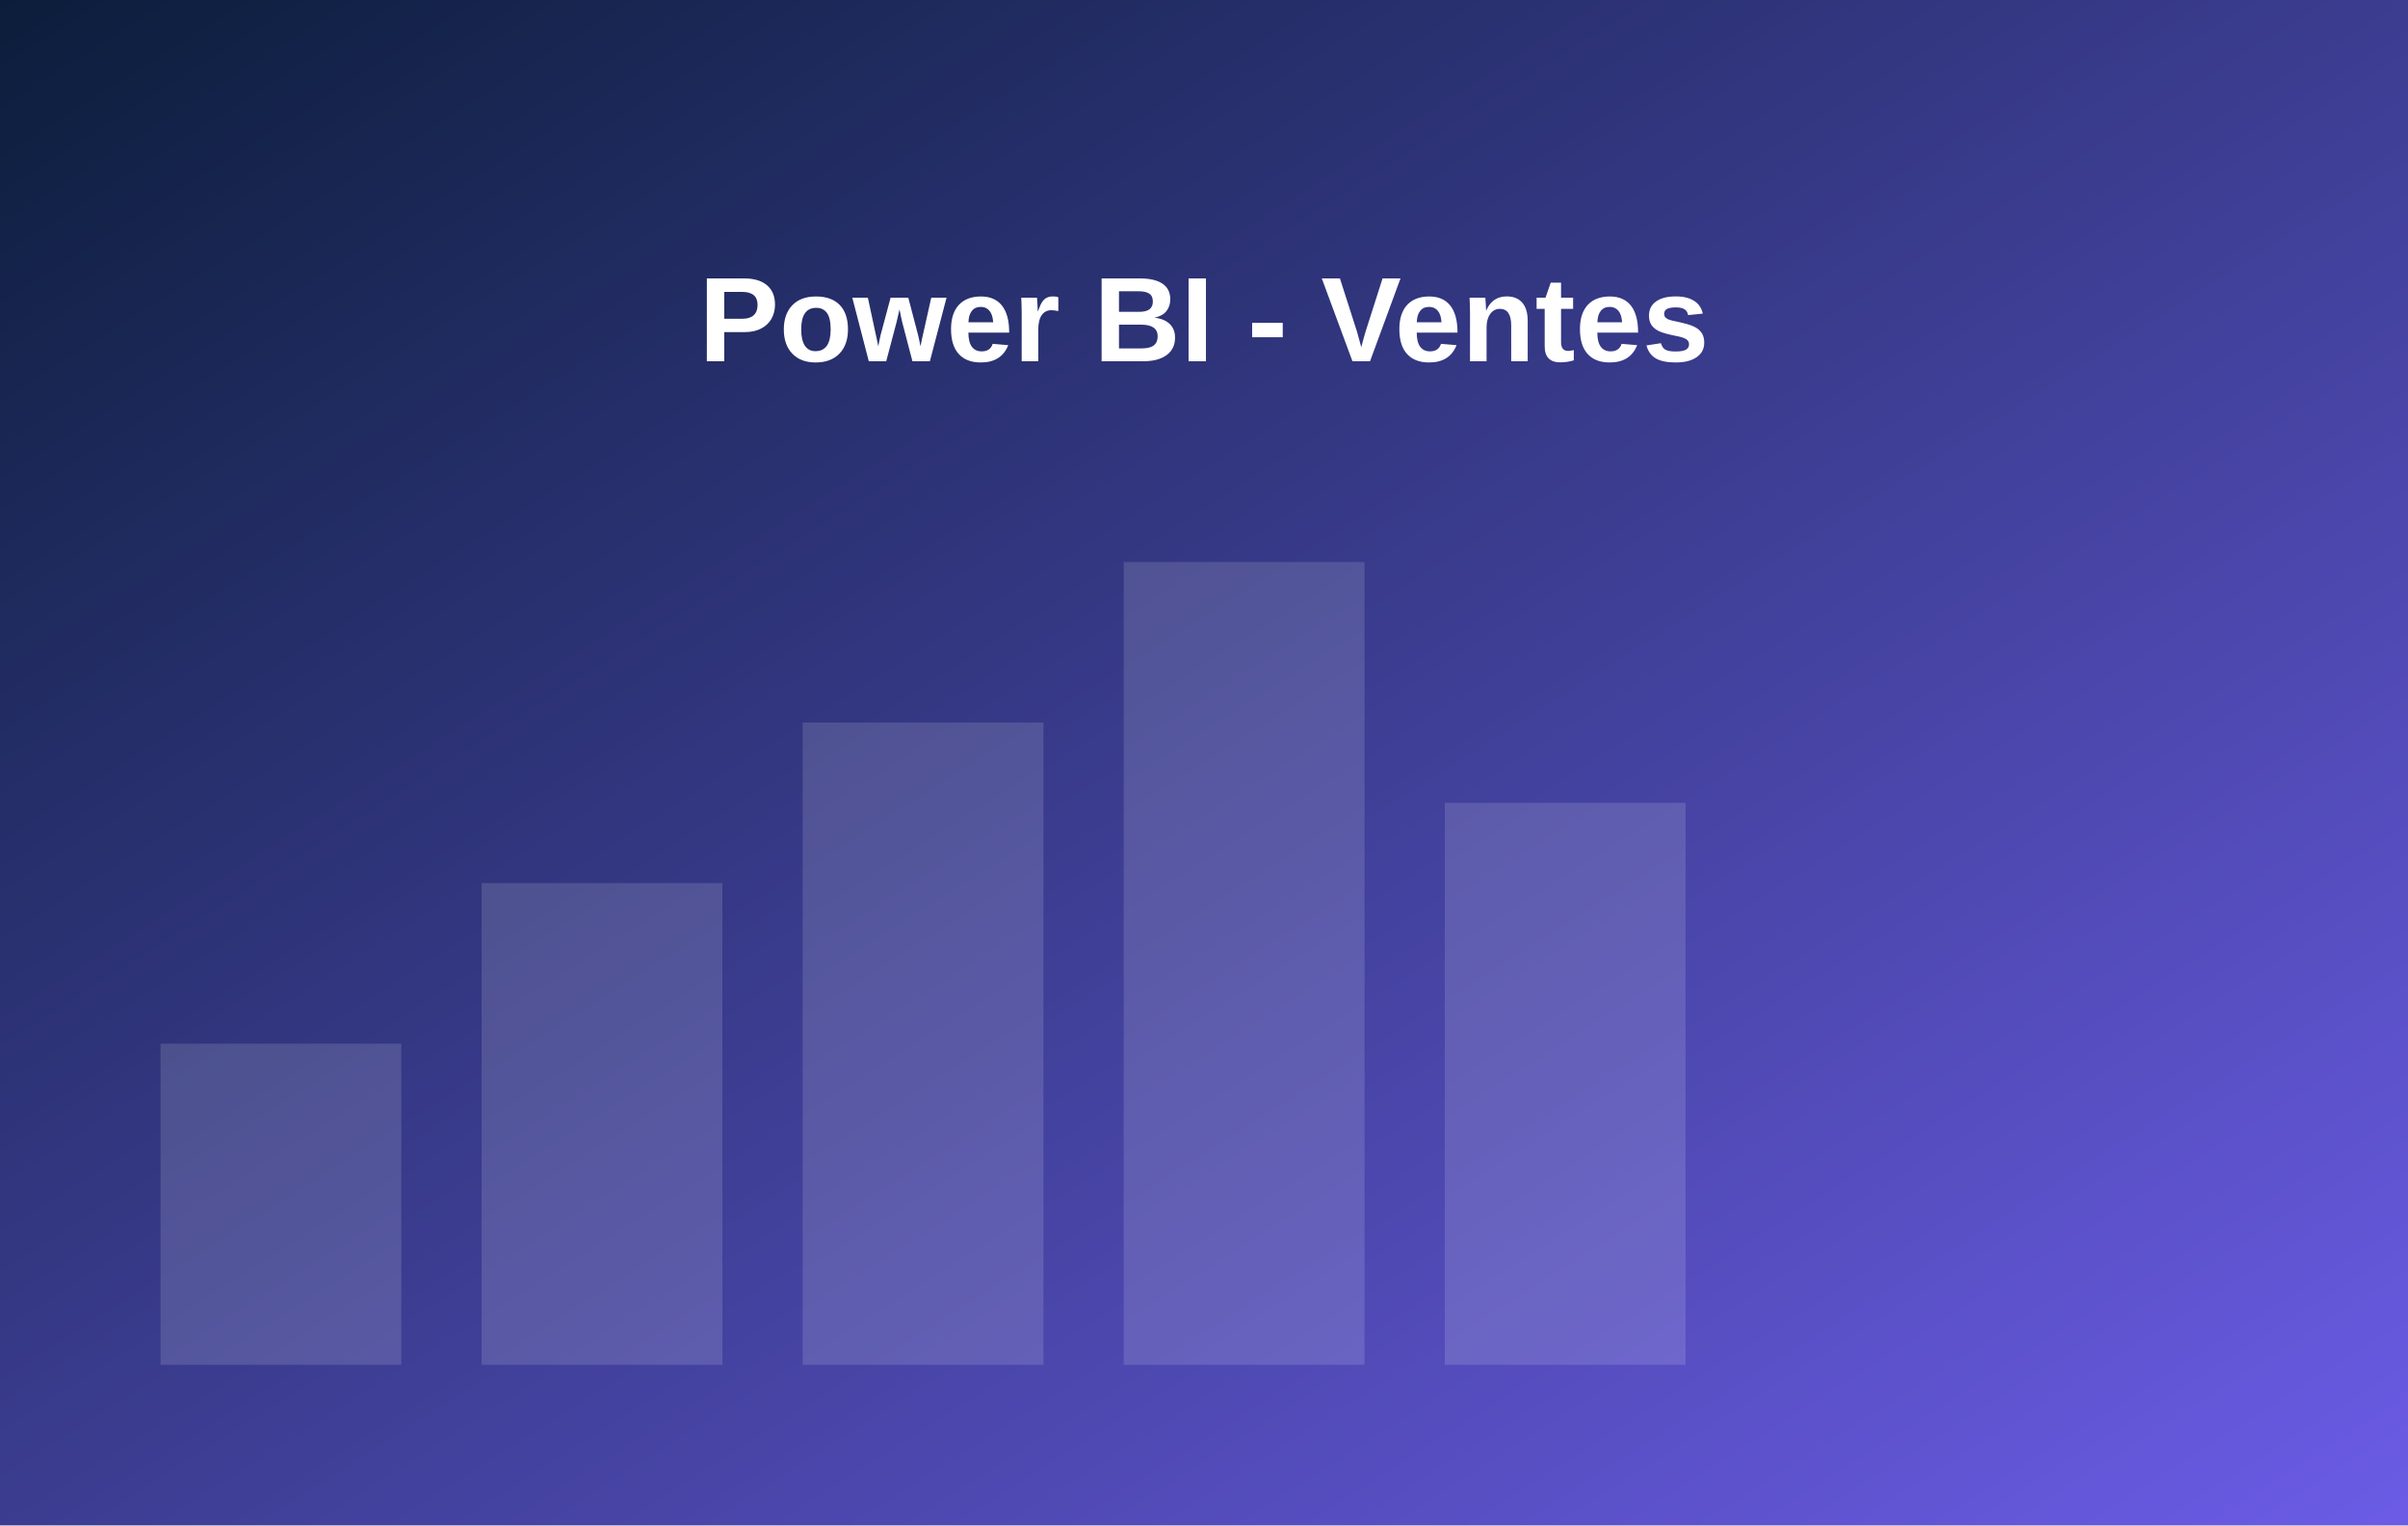
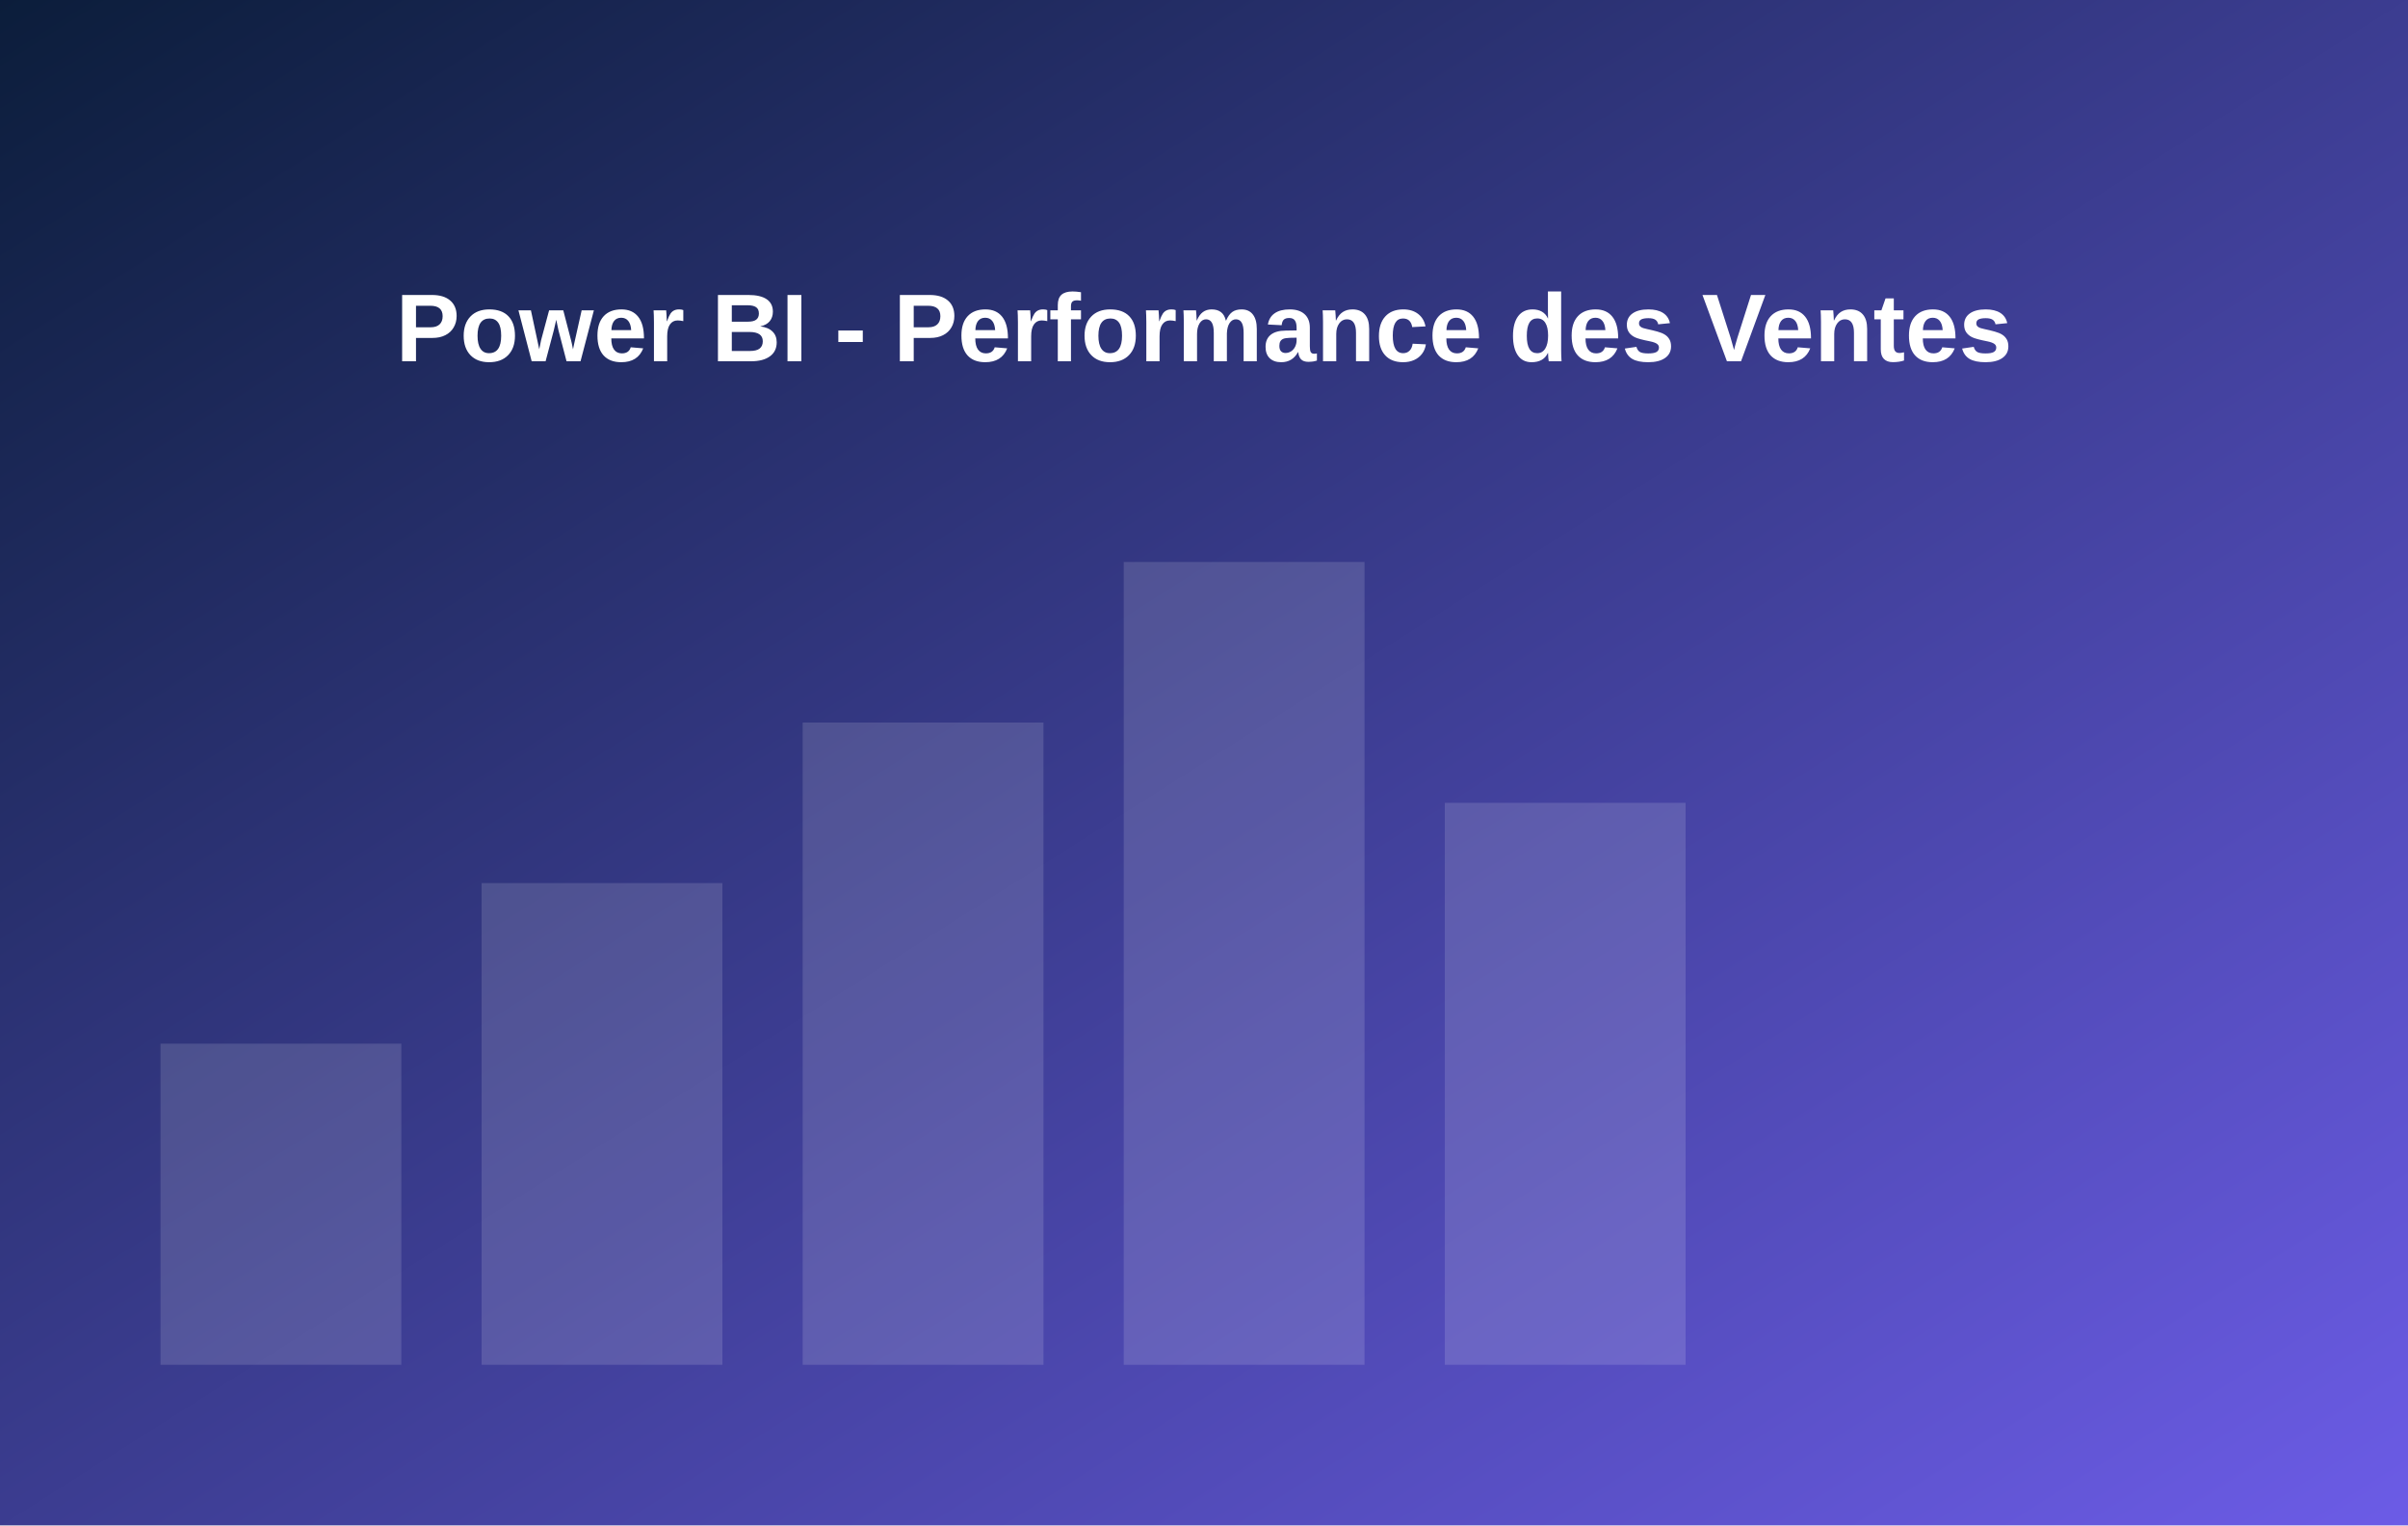
- <svg xmlns="http://www.w3.org/2000/svg" viewBox="0 0 600 380" role="img" aria-label="Power BI - Ventes">
+ <svg xmlns="http://www.w3.org/2000/svg" viewBox="0 0 600 380" role="img" aria-label="Power BI - Performance des Ventes">
  <defs>
    <linearGradient id="g" x1="0" y1="0" x2="1" y2="1">
      <stop offset="0%" stop-color="#0B1D3A" />
      <stop offset="100%" stop-color="#6C5CE7" />
    </linearGradient>
  </defs>
  <rect width="600" height="380" fill="url(#g)" />
  <g fill="#ffffff" fill-opacity="0.14">
    <rect x="40" y="260" width="60" height="80" />
    <rect x="120" y="220" width="60" height="120" />
    <rect x="200" y="180" width="60" height="160" />
    <rect x="280" y="140" width="60" height="200" />
    <rect x="360" y="200" width="60" height="140" />
  </g>
-   <text x="300" y="90" font-family="Poppins, Arial, sans-serif" font-size="30" font-weight="700" fill="#ffffff" text-anchor="middle">Power BI - Ventes</text>
+   <text x="300" y="90" font-family="Poppins, Arial, sans-serif" font-size="24" font-weight="700" fill="#ffffff" text-anchor="middle">Power BI - Performance des Ventes</text>
</svg>
